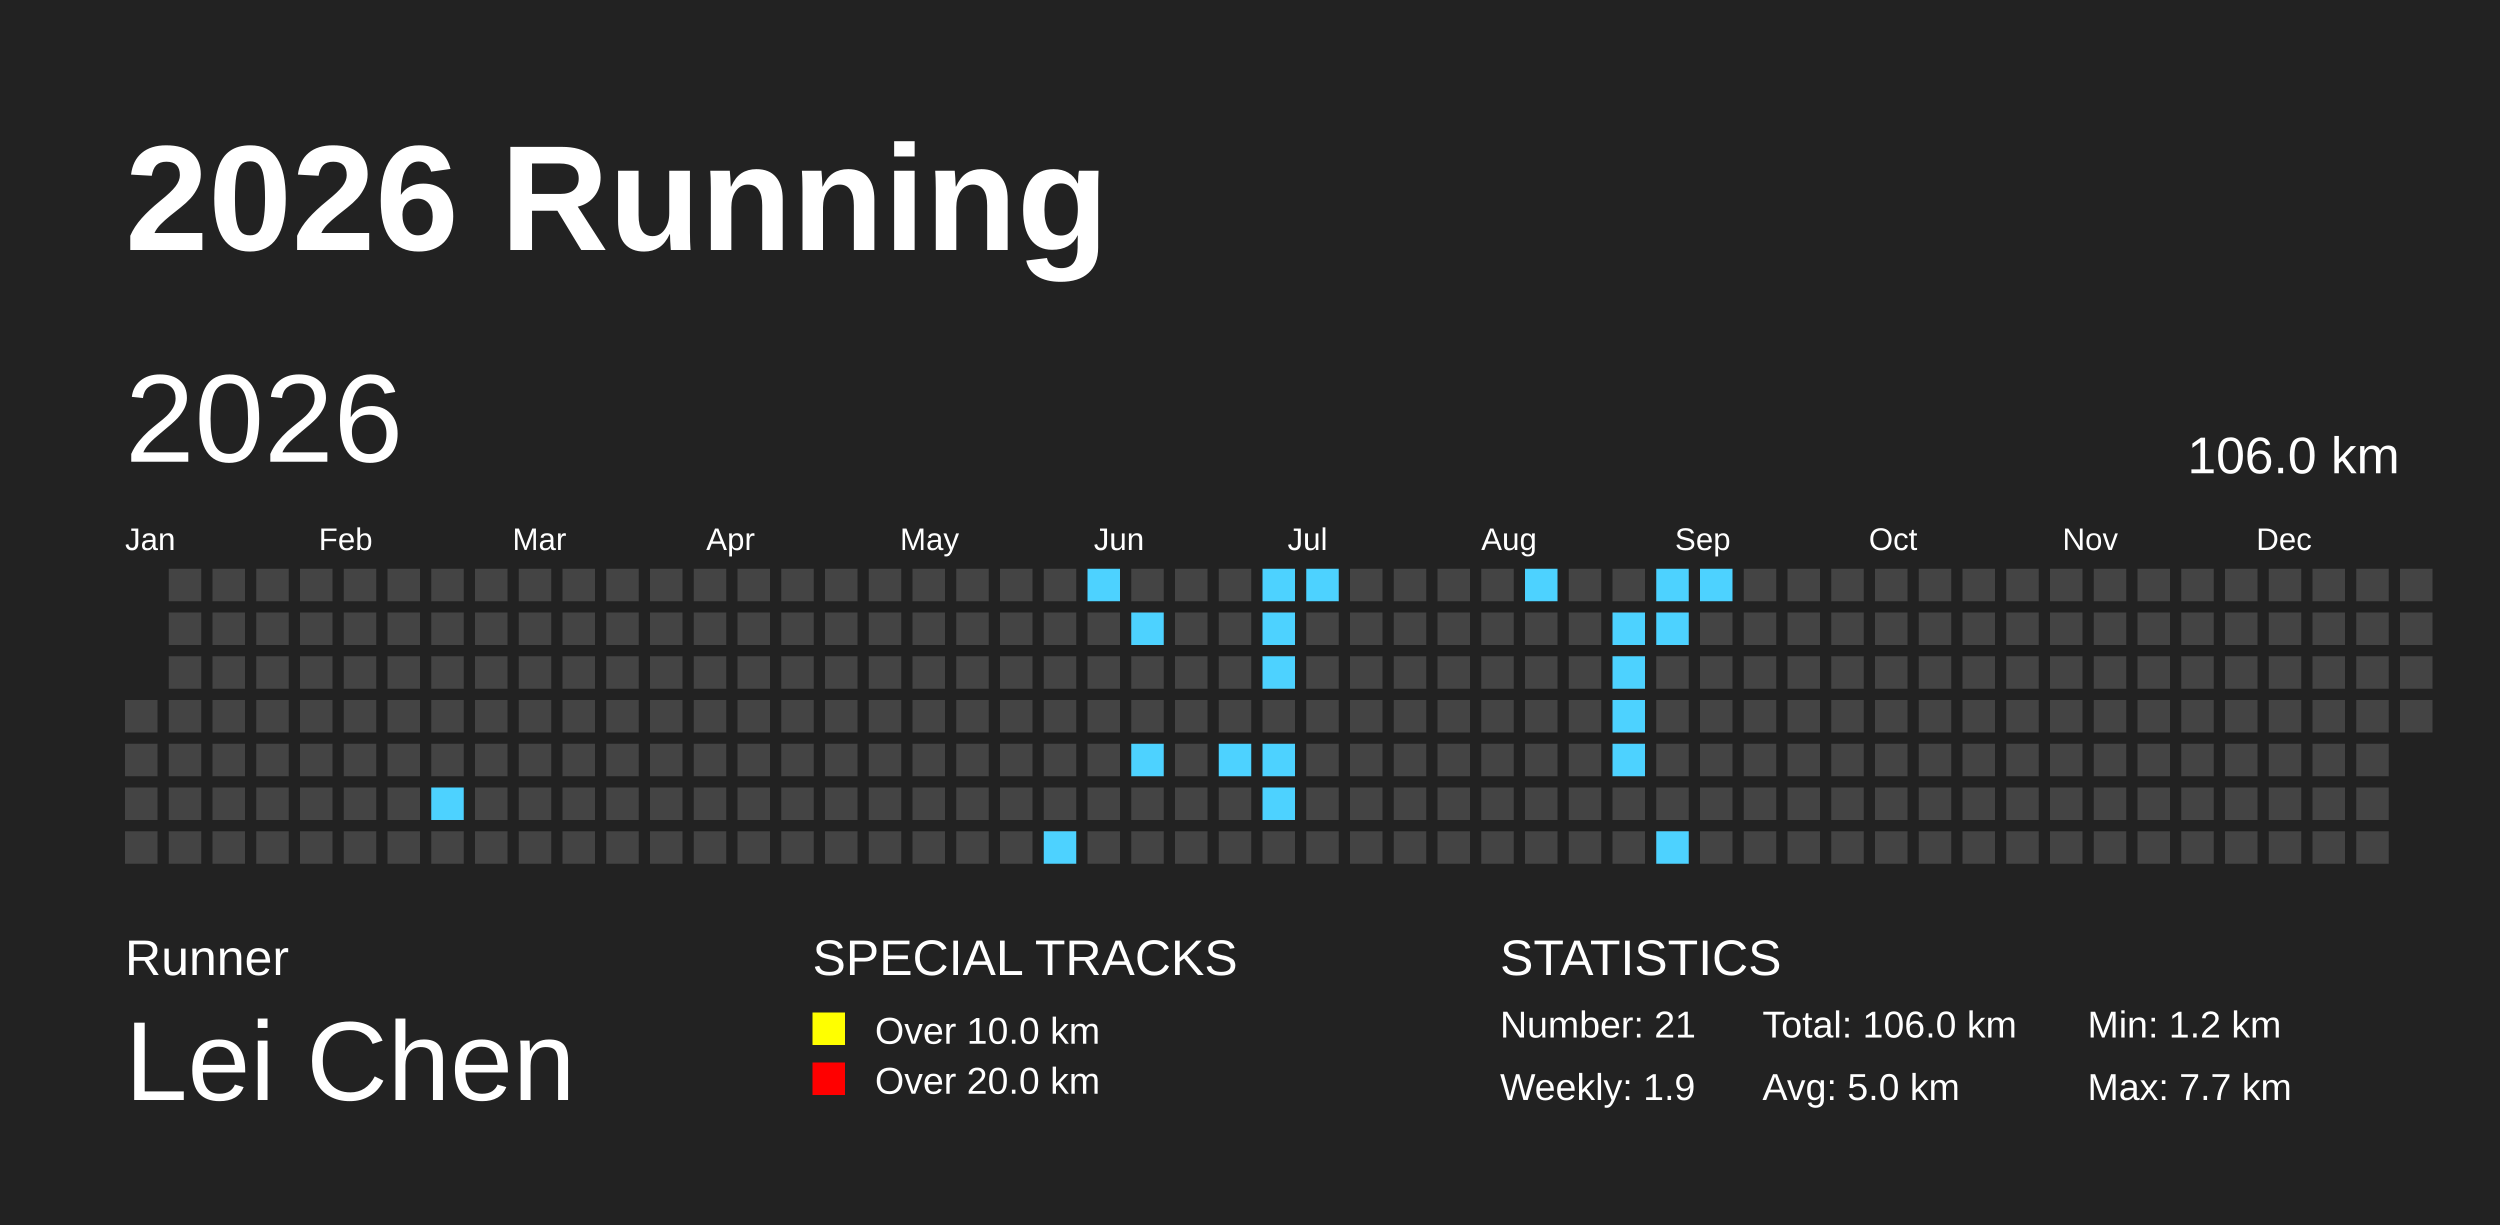
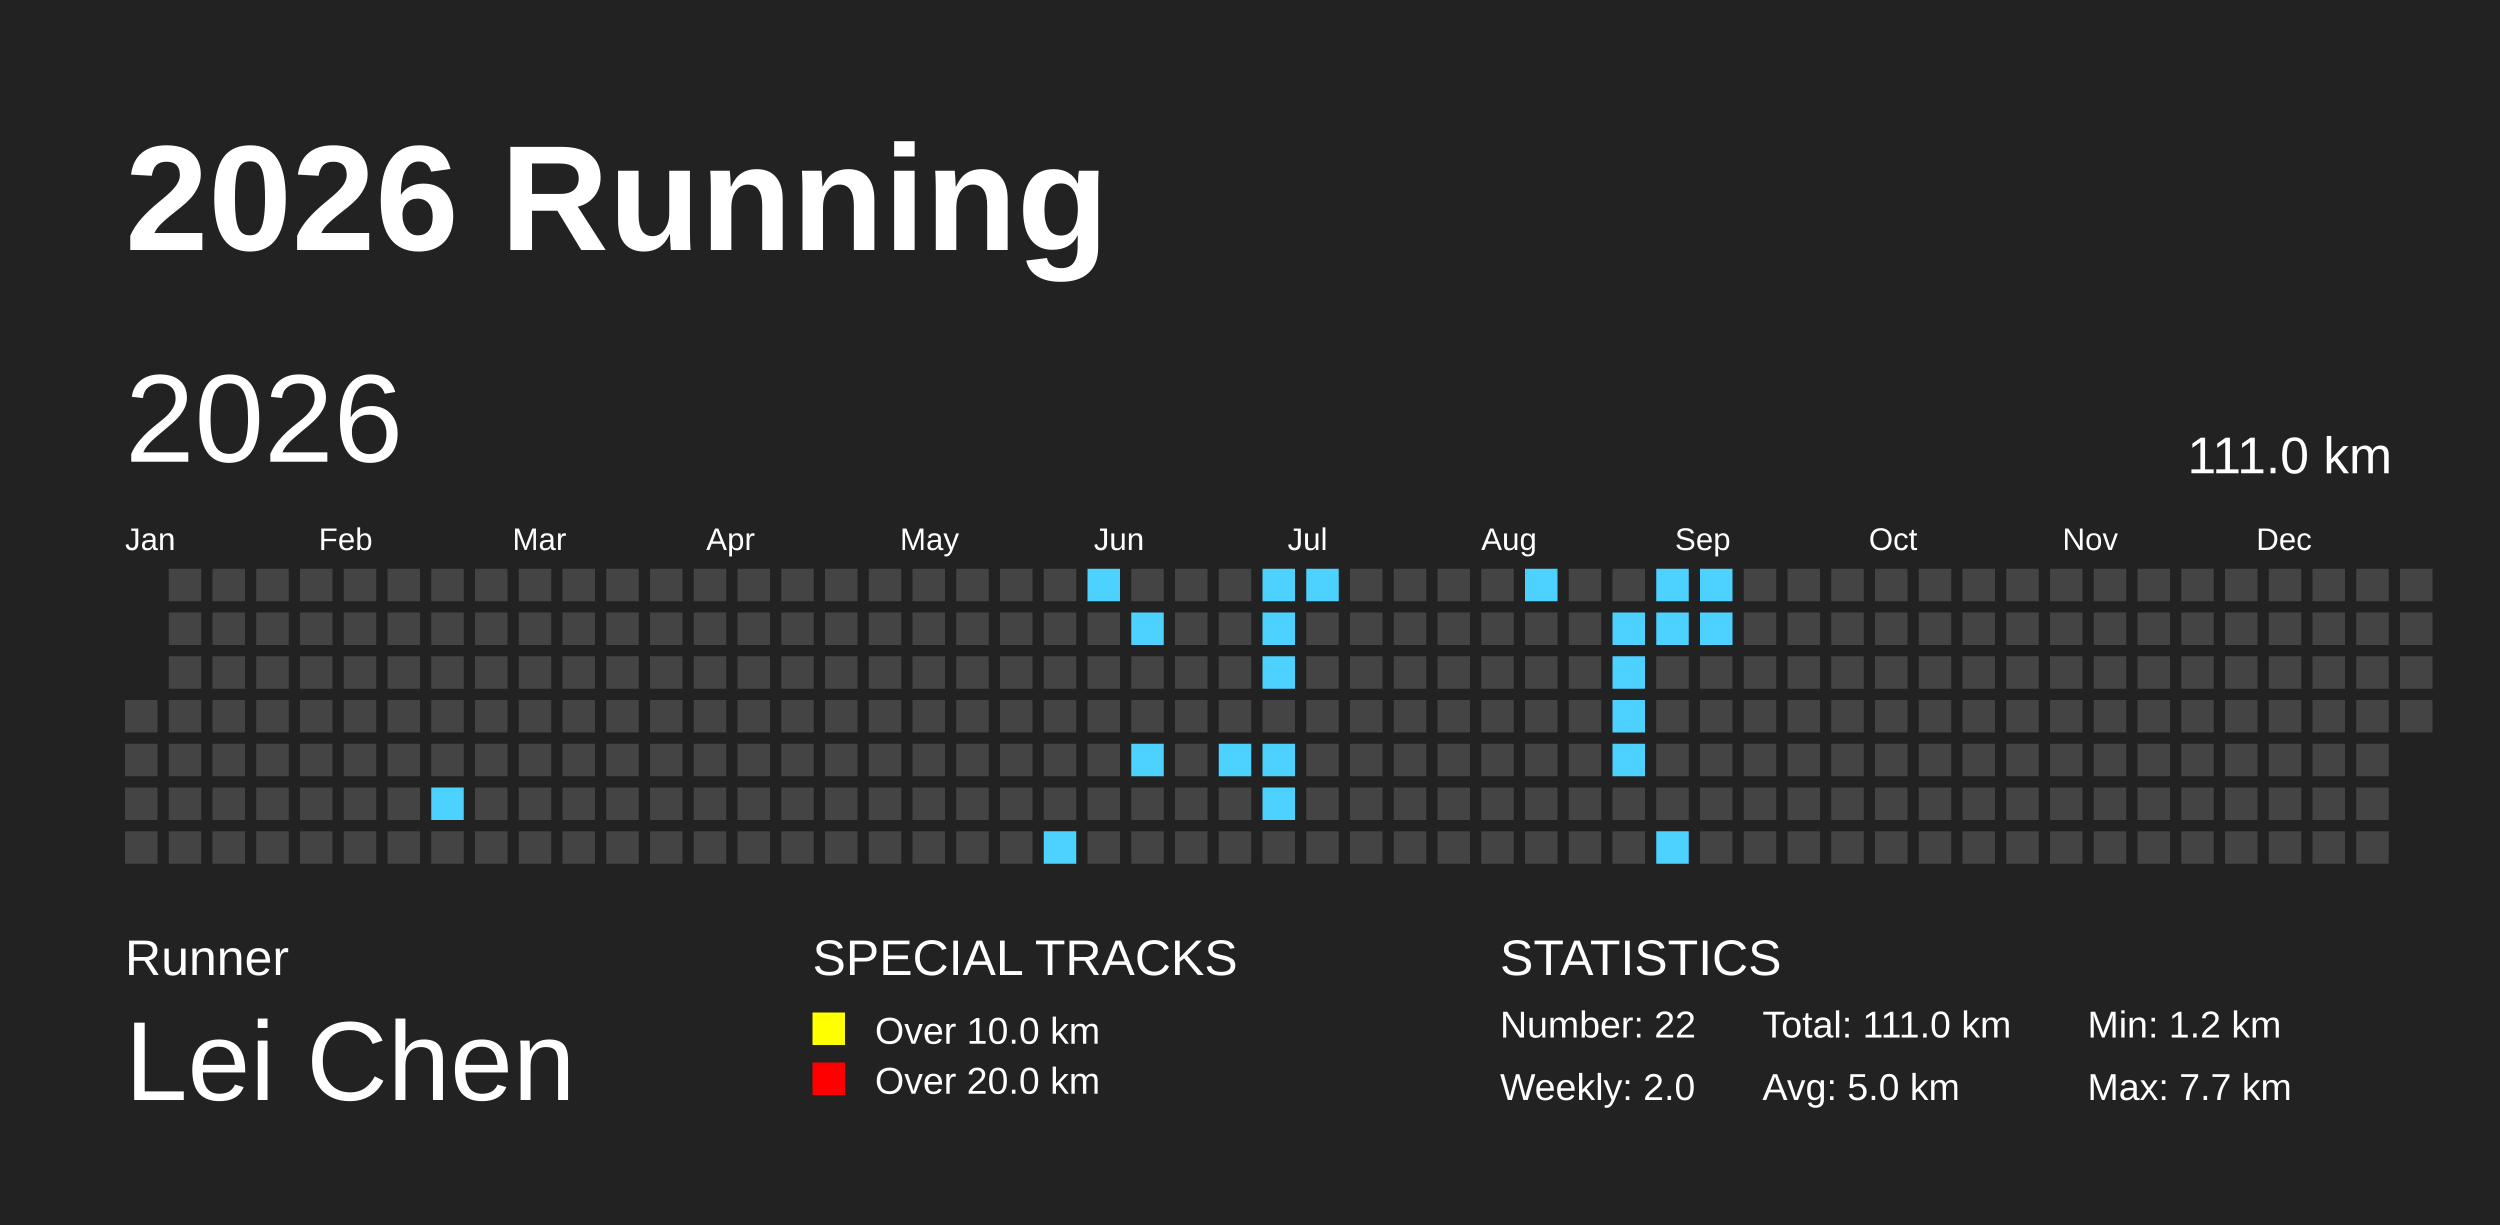
<svg xmlns="http://www.w3.org/2000/svg" baseProfile="full" height="98mm" version="1.1" viewBox="0,0,200,98" width="200mm">
  <defs />
  <rect fill="#222222" height="98" width="200" x="0" y="0" />
  <text fill="#FFFFFF" style="font-size:12px; font-family:Arial; font-weight:bold;" x="10" y="20">2026 Running</text>
  <text fill="#FFFFFF" style="font-size:4px; font-family:Arial" x="10" y="78">Runner</text>
  <text fill="#FFFFFF" style="font-size:9px; font-family:Arial" x="10" y="88">Lei Chen</text>
  <text fill="#FFFFFF" style="font-size:4px; font-family:Arial" x="65" y="78">SPECIAL TRACKS</text>
  <rect fill="yellow" height="2.6" width="2.6" x="65" y="81" />
  <text fill="#FFFFFF" style="font-size:3px; font-family:Arial" x="70" y="83.5">Over 10.0 km</text>
  <rect fill="red" height="2.6" width="2.6" x="65" y="85" />
  <text fill="#FFFFFF" style="font-size:3px; font-family:Arial" x="70" y="87.5">Over 20.0 km</text>
  <text fill="#FFFFFF" style="font-size:4px; font-family:Arial" x="120" y="78">STATISTICS</text>
-   <text fill="#FFFFFF" style="font-size:3px; font-family:Arial" x="120" y="83">Number: 21</text>
-   <text fill="#FFFFFF" style="font-size:3px; font-family:Arial" x="120" y="88">Weekly: 1.9</text>
-   <text fill="#FFFFFF" style="font-size:3px; font-family:Arial" x="141" y="83">Total: 106.0 km</text>
+   <text fill="#FFFFFF" style="font-size:3px; font-family:Arial" x="120" y="83">Number: 22</text>
+   <text fill="#FFFFFF" style="font-size:3px; font-family:Arial" x="120" y="88">Weekly: 2.0</text>
+   <text fill="#FFFFFF" style="font-size:3px; font-family:Arial" x="141" y="83">Total: 111.0 km</text>
  <text fill="#FFFFFF" style="font-size:3px; font-family:Arial" x="141" y="88">Avg: 5.0 km</text>
  <text fill="#FFFFFF" style="font-size:3px; font-family:Arial" x="167" y="83">Min: 1.2 km</text>
  <text fill="#FFFFFF" style="font-size:3px; font-family:Arial" x="167" y="88">Max: 7.7 km</text>
  <text dominant-baseline="hanging" fill="#FFFFFF" style="font-size:10.0px; font-family:Arial;" x="10" y="30">2026</text>
-   <text dominant-baseline="hanging" fill="#FFFFFF" style="font-size:4.125px; font-family:Arial;" x="175" y="35">106.0 km</text>
+   <text dominant-baseline="hanging" fill="#FFFFFF" style="font-size:4.125px; font-family:Arial;" x="175" y="35">111.0 km</text>
  <text fill="#FFFFFF" style="font-size:2.5px; font-family:Arial" x="10.0" y="44">Jan</text>
  <text fill="#FFFFFF" style="font-size:2.5px; font-family:Arial" x="25.5" y="44">Feb</text>
  <text fill="#FFFFFF" style="font-size:2.5px; font-family:Arial" x="41.0" y="44">Mar</text>
  <text fill="#FFFFFF" style="font-size:2.5px; font-family:Arial" x="56.5" y="44">Apr</text>
  <text fill="#FFFFFF" style="font-size:2.5px; font-family:Arial" x="72.0" y="44">May</text>
  <text fill="#FFFFFF" style="font-size:2.5px; font-family:Arial" x="87.5" y="44">Jun</text>
  <text fill="#FFFFFF" style="font-size:2.5px; font-family:Arial" x="103.0" y="44">Jul</text>
  <text fill="#FFFFFF" style="font-size:2.5px; font-family:Arial" x="118.5" y="44">Aug</text>
  <text fill="#FFFFFF" style="font-size:2.5px; font-family:Arial" x="134.0" y="44">Sep</text>
  <text fill="#FFFFFF" style="font-size:2.5px; font-family:Arial" x="149.5" y="44">Oct</text>
  <text fill="#FFFFFF" style="font-size:2.5px; font-family:Arial" x="165.0" y="44">Nov</text>
  <text fill="#FFFFFF" style="font-size:2.5px; font-family:Arial" x="180.5" y="44">Dec</text>
  <rect fill="#444444" height="2.6" width="2.6" x="10.0" y="56.0" />
  <rect fill="#444444" height="2.6" width="2.6" x="10.0" y="59.5" />
  <rect fill="#444444" height="2.6" width="2.6" x="10.0" y="63.0" />
  <rect fill="#444444" height="2.6" width="2.6" x="10.0" y="66.5" />
  <rect fill="#444444" height="2.6" width="2.6" x="13.5" y="45.5" />
  <rect fill="#444444" height="2.6" width="2.6" x="13.5" y="49.0" />
  <rect fill="#444444" height="2.6" width="2.6" x="13.5" y="52.5" />
  <rect fill="#444444" height="2.6" width="2.6" x="13.5" y="56.0" />
  <rect fill="#444444" height="2.6" width="2.6" x="13.5" y="59.5" />
  <rect fill="#444444" height="2.6" width="2.6" x="13.5" y="63.0" />
  <rect fill="#444444" height="2.6" width="2.6" x="13.5" y="66.5" />
  <rect fill="#444444" height="2.6" width="2.6" x="17.0" y="45.5" />
  <rect fill="#444444" height="2.6" width="2.6" x="17.0" y="49.0" />
  <rect fill="#444444" height="2.6" width="2.6" x="17.0" y="52.5" />
  <rect fill="#444444" height="2.6" width="2.6" x="17.0" y="56.0" />
  <rect fill="#444444" height="2.6" width="2.6" x="17.0" y="59.5" />
  <rect fill="#444444" height="2.6" width="2.6" x="17.0" y="63.0" />
  <rect fill="#444444" height="2.6" width="2.6" x="17.0" y="66.5" />
  <rect fill="#444444" height="2.6" width="2.6" x="20.5" y="45.5" />
  <rect fill="#444444" height="2.6" width="2.6" x="20.5" y="49.0" />
  <rect fill="#444444" height="2.6" width="2.6" x="20.5" y="52.5" />
  <rect fill="#444444" height="2.6" width="2.6" x="20.5" y="56.0" />
  <rect fill="#444444" height="2.6" width="2.6" x="20.5" y="59.5" />
  <rect fill="#444444" height="2.6" width="2.6" x="20.5" y="63.0" />
  <rect fill="#444444" height="2.6" width="2.6" x="20.5" y="66.5" />
  <rect fill="#444444" height="2.6" width="2.6" x="24.0" y="45.5" />
  <rect fill="#444444" height="2.6" width="2.6" x="24.0" y="49.0" />
  <rect fill="#444444" height="2.6" width="2.6" x="24.0" y="52.5" />
  <rect fill="#444444" height="2.6" width="2.6" x="24.0" y="56.0" />
  <rect fill="#444444" height="2.6" width="2.6" x="24.0" y="59.5" />
  <rect fill="#444444" height="2.6" width="2.6" x="24.0" y="63.0" />
  <rect fill="#444444" height="2.6" width="2.6" x="24.0" y="66.5" />
  <rect fill="#444444" height="2.6" width="2.6" x="27.5" y="45.5" />
  <rect fill="#444444" height="2.6" width="2.6" x="27.5" y="49.0" />
  <rect fill="#444444" height="2.6" width="2.6" x="27.5" y="52.5" />
  <rect fill="#444444" height="2.6" width="2.6" x="27.5" y="56.0" />
  <rect fill="#444444" height="2.6" width="2.6" x="27.5" y="59.5" />
  <rect fill="#444444" height="2.6" width="2.6" x="27.5" y="63.0" />
  <rect fill="#444444" height="2.6" width="2.6" x="27.5" y="66.5" />
  <rect fill="#444444" height="2.6" width="2.6" x="31.0" y="45.5" />
  <rect fill="#444444" height="2.6" width="2.6" x="31.0" y="49.0" />
  <rect fill="#444444" height="2.6" width="2.6" x="31.0" y="52.5" />
  <rect fill="#444444" height="2.6" width="2.6" x="31.0" y="56.0" />
  <rect fill="#444444" height="2.6" width="2.6" x="31.0" y="59.5" />
  <rect fill="#444444" height="2.6" width="2.6" x="31.0" y="63.0" />
  <rect fill="#444444" height="2.6" width="2.6" x="31.0" y="66.5" />
  <rect fill="#444444" height="2.6" width="2.6" x="34.5" y="45.5" />
  <rect fill="#444444" height="2.6" width="2.6" x="34.5" y="49.0" />
  <rect fill="#444444" height="2.6" width="2.6" x="34.5" y="52.5" />
  <rect fill="#444444" height="2.6" width="2.6" x="34.5" y="56.0" />
  <rect fill="#444444" height="2.6" width="2.6" x="34.5" y="59.5" />
  <rect fill="#4DD2FF" height="2.6" width="2.6" x="34.5" y="63.0" />
  <rect fill="#444444" height="2.6" width="2.6" x="34.5" y="66.5" />
  <rect fill="#444444" height="2.6" width="2.6" x="38.0" y="45.5" />
  <rect fill="#444444" height="2.6" width="2.6" x="38.0" y="49.0" />
  <rect fill="#444444" height="2.6" width="2.6" x="38.0" y="52.5" />
  <rect fill="#444444" height="2.6" width="2.6" x="38.0" y="56.0" />
  <rect fill="#444444" height="2.6" width="2.6" x="38.0" y="59.5" />
  <rect fill="#444444" height="2.6" width="2.6" x="38.0" y="63.0" />
  <rect fill="#444444" height="2.6" width="2.6" x="38.0" y="66.5" />
  <rect fill="#444444" height="2.6" width="2.6" x="41.5" y="45.5" />
  <rect fill="#444444" height="2.6" width="2.6" x="41.5" y="49.0" />
  <rect fill="#444444" height="2.6" width="2.6" x="41.5" y="52.5" />
  <rect fill="#444444" height="2.6" width="2.6" x="41.5" y="56.0" />
  <rect fill="#444444" height="2.6" width="2.6" x="41.5" y="59.5" />
  <rect fill="#444444" height="2.6" width="2.6" x="41.5" y="63.0" />
  <rect fill="#444444" height="2.6" width="2.6" x="41.5" y="66.5" />
  <rect fill="#444444" height="2.6" width="2.6" x="45.0" y="45.5" />
  <rect fill="#444444" height="2.6" width="2.6" x="45.0" y="49.0" />
  <rect fill="#444444" height="2.6" width="2.6" x="45.0" y="52.5" />
  <rect fill="#444444" height="2.6" width="2.6" x="45.0" y="56.0" />
  <rect fill="#444444" height="2.6" width="2.6" x="45.0" y="59.5" />
  <rect fill="#444444" height="2.6" width="2.6" x="45.0" y="63.0" />
  <rect fill="#444444" height="2.6" width="2.6" x="45.0" y="66.5" />
  <rect fill="#444444" height="2.6" width="2.6" x="48.5" y="45.5" />
  <rect fill="#444444" height="2.6" width="2.6" x="48.5" y="49.0" />
  <rect fill="#444444" height="2.6" width="2.6" x="48.5" y="52.5" />
  <rect fill="#444444" height="2.6" width="2.6" x="48.5" y="56.0" />
  <rect fill="#444444" height="2.6" width="2.6" x="48.5" y="59.5" />
  <rect fill="#444444" height="2.6" width="2.6" x="48.5" y="63.0" />
  <rect fill="#444444" height="2.6" width="2.6" x="48.5" y="66.5" />
  <rect fill="#444444" height="2.6" width="2.6" x="52.0" y="45.5" />
  <rect fill="#444444" height="2.6" width="2.6" x="52.0" y="49.0" />
  <rect fill="#444444" height="2.6" width="2.6" x="52.0" y="52.5" />
  <rect fill="#444444" height="2.6" width="2.6" x="52.0" y="56.0" />
  <rect fill="#444444" height="2.6" width="2.6" x="52.0" y="59.5" />
  <rect fill="#444444" height="2.6" width="2.6" x="52.0" y="63.0" />
  <rect fill="#444444" height="2.6" width="2.6" x="52.0" y="66.5" />
  <rect fill="#444444" height="2.6" width="2.6" x="55.5" y="45.5" />
  <rect fill="#444444" height="2.6" width="2.6" x="55.5" y="49.0" />
  <rect fill="#444444" height="2.6" width="2.6" x="55.5" y="52.5" />
  <rect fill="#444444" height="2.6" width="2.6" x="55.5" y="56.0" />
  <rect fill="#444444" height="2.6" width="2.6" x="55.5" y="59.5" />
  <rect fill="#444444" height="2.6" width="2.6" x="55.5" y="63.0" />
  <rect fill="#444444" height="2.6" width="2.6" x="55.5" y="66.5" />
  <rect fill="#444444" height="2.6" width="2.6" x="59.0" y="45.5" />
  <rect fill="#444444" height="2.6" width="2.6" x="59.0" y="49.0" />
  <rect fill="#444444" height="2.6" width="2.6" x="59.0" y="52.5" />
  <rect fill="#444444" height="2.6" width="2.6" x="59.0" y="56.0" />
  <rect fill="#444444" height="2.6" width="2.6" x="59.0" y="59.5" />
  <rect fill="#444444" height="2.6" width="2.6" x="59.0" y="63.0" />
  <rect fill="#444444" height="2.6" width="2.6" x="59.0" y="66.5" />
  <rect fill="#444444" height="2.6" width="2.6" x="62.5" y="45.5" />
  <rect fill="#444444" height="2.6" width="2.6" x="62.5" y="49.0" />
  <rect fill="#444444" height="2.6" width="2.6" x="62.5" y="52.5" />
  <rect fill="#444444" height="2.6" width="2.6" x="62.5" y="56.0" />
  <rect fill="#444444" height="2.6" width="2.6" x="62.5" y="59.5" />
  <rect fill="#444444" height="2.6" width="2.6" x="62.5" y="63.0" />
  <rect fill="#444444" height="2.6" width="2.6" x="62.5" y="66.5" />
  <rect fill="#444444" height="2.6" width="2.6" x="66.0" y="45.5" />
  <rect fill="#444444" height="2.6" width="2.6" x="66.0" y="49.0" />
  <rect fill="#444444" height="2.6" width="2.6" x="66.0" y="52.5" />
  <rect fill="#444444" height="2.6" width="2.6" x="66.0" y="56.0" />
  <rect fill="#444444" height="2.6" width="2.6" x="66.0" y="59.5" />
  <rect fill="#444444" height="2.6" width="2.6" x="66.0" y="63.0" />
  <rect fill="#444444" height="2.6" width="2.6" x="66.0" y="66.5" />
  <rect fill="#444444" height="2.6" width="2.6" x="69.5" y="45.5" />
  <rect fill="#444444" height="2.6" width="2.6" x="69.5" y="49.0" />
  <rect fill="#444444" height="2.6" width="2.6" x="69.5" y="52.5" />
  <rect fill="#444444" height="2.6" width="2.6" x="69.5" y="56.0" />
  <rect fill="#444444" height="2.6" width="2.6" x="69.5" y="59.5" />
  <rect fill="#444444" height="2.6" width="2.6" x="69.5" y="63.0" />
  <rect fill="#444444" height="2.6" width="2.6" x="69.5" y="66.5" />
  <rect fill="#444444" height="2.6" width="2.6" x="73.0" y="45.5" />
  <rect fill="#444444" height="2.6" width="2.6" x="73.0" y="49.0" />
  <rect fill="#444444" height="2.6" width="2.6" x="73.0" y="52.5" />
  <rect fill="#444444" height="2.6" width="2.6" x="73.0" y="56.0" />
  <rect fill="#444444" height="2.6" width="2.6" x="73.0" y="59.5" />
  <rect fill="#444444" height="2.6" width="2.6" x="73.0" y="63.0" />
  <rect fill="#444444" height="2.6" width="2.6" x="73.0" y="66.5" />
  <rect fill="#444444" height="2.6" width="2.6" x="76.5" y="45.5" />
  <rect fill="#444444" height="2.6" width="2.6" x="76.5" y="49.0" />
  <rect fill="#444444" height="2.6" width="2.6" x="76.5" y="52.5" />
  <rect fill="#444444" height="2.6" width="2.6" x="76.5" y="56.0" />
  <rect fill="#444444" height="2.6" width="2.6" x="76.5" y="59.5" />
  <rect fill="#444444" height="2.6" width="2.6" x="76.5" y="63.0" />
  <rect fill="#444444" height="2.6" width="2.6" x="76.5" y="66.5" />
  <rect fill="#444444" height="2.6" width="2.6" x="80.0" y="45.5" />
  <rect fill="#444444" height="2.6" width="2.6" x="80.0" y="49.0" />
  <rect fill="#444444" height="2.6" width="2.6" x="80.0" y="52.5" />
  <rect fill="#444444" height="2.6" width="2.6" x="80.0" y="56.0" />
  <rect fill="#444444" height="2.6" width="2.6" x="80.0" y="59.5" />
  <rect fill="#444444" height="2.6" width="2.6" x="80.0" y="63.0" />
  <rect fill="#444444" height="2.6" width="2.6" x="80.0" y="66.5" />
  <rect fill="#444444" height="2.6" width="2.6" x="83.5" y="45.5" />
  <rect fill="#444444" height="2.6" width="2.6" x="83.5" y="49.0" />
  <rect fill="#444444" height="2.6" width="2.6" x="83.5" y="52.5" />
  <rect fill="#444444" height="2.6" width="2.6" x="83.5" y="56.0" />
  <rect fill="#444444" height="2.6" width="2.6" x="83.5" y="59.5" />
  <rect fill="#444444" height="2.6" width="2.6" x="83.5" y="63.0" />
  <rect fill="#4DD2FF" height="2.6" width="2.6" x="83.5" y="66.5" />
  <rect fill="#4DD2FF" height="2.6" width="2.6" x="87.0" y="45.5" />
  <rect fill="#444444" height="2.6" width="2.6" x="87.0" y="49.0" />
  <rect fill="#444444" height="2.6" width="2.6" x="87.0" y="52.5" />
  <rect fill="#444444" height="2.6" width="2.6" x="87.0" y="56.0" />
  <rect fill="#444444" height="2.6" width="2.6" x="87.0" y="59.5" />
  <rect fill="#444444" height="2.6" width="2.6" x="87.0" y="63.0" />
  <rect fill="#444444" height="2.6" width="2.6" x="87.0" y="66.5" />
  <rect fill="#444444" height="2.6" width="2.6" x="90.5" y="45.5" />
  <rect fill="#4DD2FF" height="2.6" width="2.6" x="90.5" y="49.0" />
  <rect fill="#444444" height="2.6" width="2.6" x="90.5" y="52.5" />
  <rect fill="#444444" height="2.6" width="2.6" x="90.5" y="56.0" />
  <rect fill="#4DD2FF" height="2.6" width="2.6" x="90.5" y="59.5" />
  <rect fill="#444444" height="2.6" width="2.6" x="90.5" y="63.0" />
  <rect fill="#444444" height="2.6" width="2.6" x="90.5" y="66.5" />
  <rect fill="#444444" height="2.6" width="2.6" x="94.0" y="45.5" />
  <rect fill="#444444" height="2.6" width="2.6" x="94.0" y="49.0" />
  <rect fill="#444444" height="2.6" width="2.6" x="94.0" y="52.5" />
  <rect fill="#444444" height="2.6" width="2.6" x="94.0" y="56.0" />
  <rect fill="#444444" height="2.6" width="2.6" x="94.0" y="59.5" />
  <rect fill="#444444" height="2.6" width="2.6" x="94.0" y="63.0" />
  <rect fill="#444444" height="2.6" width="2.6" x="94.0" y="66.5" />
  <rect fill="#444444" height="2.6" width="2.6" x="97.5" y="45.5" />
  <rect fill="#444444" height="2.6" width="2.6" x="97.5" y="49.0" />
  <rect fill="#444444" height="2.6" width="2.6" x="97.5" y="52.5" />
  <rect fill="#444444" height="2.6" width="2.6" x="97.5" y="56.0" />
  <rect fill="#4DD2FF" height="2.6" width="2.6" x="97.5" y="59.5" />
  <rect fill="#444444" height="2.6" width="2.6" x="97.5" y="63.0" />
  <rect fill="#444444" height="2.6" width="2.6" x="97.5" y="66.5" />
  <rect fill="#4DD2FF" height="2.6" width="2.6" x="101.0" y="45.5" />
  <rect fill="#4DD2FF" height="2.6" width="2.6" x="101.0" y="49.0" />
  <rect fill="#4DD2FF" height="2.6" width="2.6" x="101.0" y="52.5" />
  <rect fill="#444444" height="2.6" width="2.6" x="101.0" y="56.0" />
  <rect fill="#4DD2FF" height="2.6" width="2.6" x="101.0" y="59.5" />
  <rect fill="#4DD2FF" height="2.6" width="2.6" x="101.0" y="63.0" />
  <rect fill="#444444" height="2.6" width="2.6" x="101.0" y="66.5" />
  <rect fill="#4DD2FF" height="2.6" width="2.6" x="104.5" y="45.5" />
  <rect fill="#444444" height="2.6" width="2.6" x="104.5" y="49.0" />
  <rect fill="#444444" height="2.6" width="2.6" x="104.5" y="52.5" />
  <rect fill="#444444" height="2.6" width="2.6" x="104.5" y="56.0" />
  <rect fill="#444444" height="2.6" width="2.6" x="104.5" y="59.5" />
  <rect fill="#444444" height="2.6" width="2.6" x="104.5" y="63.0" />
  <rect fill="#444444" height="2.6" width="2.6" x="104.5" y="66.5" />
  <rect fill="#444444" height="2.6" width="2.6" x="108.0" y="45.5" />
  <rect fill="#444444" height="2.6" width="2.6" x="108.0" y="49.0" />
  <rect fill="#444444" height="2.6" width="2.6" x="108.0" y="52.5" />
  <rect fill="#444444" height="2.6" width="2.6" x="108.0" y="56.0" />
  <rect fill="#444444" height="2.6" width="2.6" x="108.0" y="59.5" />
  <rect fill="#444444" height="2.6" width="2.6" x="108.0" y="63.0" />
  <rect fill="#444444" height="2.6" width="2.6" x="108.0" y="66.5" />
  <rect fill="#444444" height="2.6" width="2.6" x="111.5" y="45.5" />
  <rect fill="#444444" height="2.6" width="2.6" x="111.5" y="49.0" />
  <rect fill="#444444" height="2.6" width="2.6" x="111.5" y="52.5" />
  <rect fill="#444444" height="2.6" width="2.6" x="111.5" y="56.0" />
  <rect fill="#444444" height="2.6" width="2.6" x="111.5" y="59.5" />
  <rect fill="#444444" height="2.6" width="2.6" x="111.5" y="63.0" />
  <rect fill="#444444" height="2.6" width="2.6" x="111.5" y="66.5" />
  <rect fill="#444444" height="2.6" width="2.6" x="115.0" y="45.5" />
  <rect fill="#444444" height="2.6" width="2.6" x="115.0" y="49.0" />
  <rect fill="#444444" height="2.6" width="2.6" x="115.0" y="52.5" />
  <rect fill="#444444" height="2.6" width="2.6" x="115.0" y="56.0" />
  <rect fill="#444444" height="2.6" width="2.6" x="115.0" y="59.5" />
  <rect fill="#444444" height="2.6" width="2.6" x="115.0" y="63.0" />
  <rect fill="#444444" height="2.6" width="2.6" x="115.0" y="66.5" />
  <rect fill="#444444" height="2.6" width="2.6" x="118.5" y="45.5" />
  <rect fill="#444444" height="2.6" width="2.6" x="118.5" y="49.0" />
  <rect fill="#444444" height="2.6" width="2.6" x="118.5" y="52.5" />
  <rect fill="#444444" height="2.6" width="2.6" x="118.5" y="56.0" />
  <rect fill="#444444" height="2.6" width="2.6" x="118.5" y="59.5" />
  <rect fill="#444444" height="2.6" width="2.6" x="118.5" y="63.0" />
  <rect fill="#444444" height="2.6" width="2.6" x="118.5" y="66.5" />
  <rect fill="#4DD2FF" height="2.6" width="2.6" x="122.0" y="45.5" />
  <rect fill="#444444" height="2.6" width="2.6" x="122.0" y="49.0" />
  <rect fill="#444444" height="2.6" width="2.6" x="122.0" y="52.5" />
  <rect fill="#444444" height="2.6" width="2.6" x="122.0" y="56.0" />
  <rect fill="#444444" height="2.6" width="2.6" x="122.0" y="59.5" />
  <rect fill="#444444" height="2.6" width="2.6" x="122.0" y="63.0" />
  <rect fill="#444444" height="2.6" width="2.6" x="122.0" y="66.5" />
  <rect fill="#444444" height="2.6" width="2.6" x="125.5" y="45.5" />
  <rect fill="#444444" height="2.6" width="2.6" x="125.5" y="49.0" />
  <rect fill="#444444" height="2.6" width="2.6" x="125.5" y="52.5" />
  <rect fill="#444444" height="2.6" width="2.6" x="125.5" y="56.0" />
  <rect fill="#444444" height="2.6" width="2.6" x="125.5" y="59.5" />
  <rect fill="#444444" height="2.6" width="2.6" x="125.5" y="63.0" />
  <rect fill="#444444" height="2.6" width="2.6" x="125.5" y="66.5" />
  <rect fill="#444444" height="2.6" width="2.6" x="129.0" y="45.5" />
  <rect fill="#4DD2FF" height="2.6" width="2.6" x="129.0" y="49.0" />
  <rect fill="#4DD2FF" height="2.6" width="2.6" x="129.0" y="52.5" />
  <rect fill="#4DD2FF" height="2.6" width="2.6" x="129.0" y="56.0" />
  <rect fill="#4DD2FF" height="2.6" width="2.6" x="129.0" y="59.5" />
  <rect fill="#444444" height="2.6" width="2.6" x="129.0" y="63.0" />
  <rect fill="#444444" height="2.6" width="2.6" x="129.0" y="66.5" />
  <rect fill="#4DD2FF" height="2.6" width="2.6" x="132.5" y="45.5" />
  <rect fill="#4DD2FF" height="2.6" width="2.6" x="132.5" y="49.0" />
  <rect fill="#444444" height="2.6" width="2.6" x="132.5" y="52.5" />
  <rect fill="#444444" height="2.6" width="2.6" x="132.5" y="56.0" />
  <rect fill="#444444" height="2.6" width="2.6" x="132.5" y="59.5" />
  <rect fill="#444444" height="2.6" width="2.6" x="132.5" y="63.0" />
  <rect fill="#4DD2FF" height="2.6" width="2.6" x="132.5" y="66.5" />
  <rect fill="#4DD2FF" height="2.6" width="2.6" x="136.0" y="45.5" />
-   <rect fill="#444444" height="2.6" width="2.6" x="136.0" y="49.0" />
+   <rect fill="#4DD2FF" height="2.6" width="2.6" x="136.0" y="49.0" />
  <rect fill="#444444" height="2.6" width="2.6" x="136.0" y="52.5" />
  <rect fill="#444444" height="2.6" width="2.6" x="136.0" y="56.0" />
  <rect fill="#444444" height="2.6" width="2.6" x="136.0" y="59.5" />
  <rect fill="#444444" height="2.6" width="2.6" x="136.0" y="63.0" />
  <rect fill="#444444" height="2.6" width="2.6" x="136.0" y="66.5" />
  <rect fill="#444444" height="2.6" width="2.6" x="139.5" y="45.5" />
  <rect fill="#444444" height="2.6" width="2.6" x="139.5" y="49.0" />
  <rect fill="#444444" height="2.6" width="2.6" x="139.5" y="52.5" />
  <rect fill="#444444" height="2.6" width="2.6" x="139.5" y="56.0" />
  <rect fill="#444444" height="2.6" width="2.6" x="139.5" y="59.5" />
  <rect fill="#444444" height="2.6" width="2.6" x="139.5" y="63.0" />
  <rect fill="#444444" height="2.6" width="2.6" x="139.5" y="66.5" />
  <rect fill="#444444" height="2.6" width="2.6" x="143.0" y="45.5" />
  <rect fill="#444444" height="2.6" width="2.6" x="143.0" y="49.0" />
  <rect fill="#444444" height="2.6" width="2.6" x="143.0" y="52.5" />
  <rect fill="#444444" height="2.6" width="2.6" x="143.0" y="56.0" />
  <rect fill="#444444" height="2.6" width="2.6" x="143.0" y="59.5" />
  <rect fill="#444444" height="2.6" width="2.6" x="143.0" y="63.0" />
  <rect fill="#444444" height="2.6" width="2.6" x="143.0" y="66.5" />
  <rect fill="#444444" height="2.6" width="2.6" x="146.5" y="45.5" />
  <rect fill="#444444" height="2.6" width="2.6" x="146.5" y="49.0" />
  <rect fill="#444444" height="2.6" width="2.6" x="146.5" y="52.5" />
  <rect fill="#444444" height="2.6" width="2.6" x="146.5" y="56.0" />
  <rect fill="#444444" height="2.6" width="2.6" x="146.5" y="59.5" />
  <rect fill="#444444" height="2.6" width="2.6" x="146.5" y="63.0" />
  <rect fill="#444444" height="2.6" width="2.6" x="146.5" y="66.5" />
  <rect fill="#444444" height="2.6" width="2.6" x="150.0" y="45.5" />
  <rect fill="#444444" height="2.6" width="2.6" x="150.0" y="49.0" />
  <rect fill="#444444" height="2.6" width="2.6" x="150.0" y="52.5" />
  <rect fill="#444444" height="2.6" width="2.6" x="150.0" y="56.0" />
  <rect fill="#444444" height="2.6" width="2.6" x="150.0" y="59.5" />
  <rect fill="#444444" height="2.6" width="2.6" x="150.0" y="63.0" />
  <rect fill="#444444" height="2.6" width="2.6" x="150.0" y="66.5" />
  <rect fill="#444444" height="2.6" width="2.6" x="153.5" y="45.5" />
  <rect fill="#444444" height="2.6" width="2.6" x="153.5" y="49.0" />
  <rect fill="#444444" height="2.6" width="2.6" x="153.5" y="52.5" />
  <rect fill="#444444" height="2.6" width="2.6" x="153.5" y="56.0" />
  <rect fill="#444444" height="2.6" width="2.6" x="153.5" y="59.5" />
  <rect fill="#444444" height="2.6" width="2.6" x="153.5" y="63.0" />
  <rect fill="#444444" height="2.6" width="2.6" x="153.5" y="66.5" />
  <rect fill="#444444" height="2.6" width="2.6" x="157.0" y="45.5" />
  <rect fill="#444444" height="2.6" width="2.6" x="157.0" y="49.0" />
  <rect fill="#444444" height="2.6" width="2.6" x="157.0" y="52.5" />
  <rect fill="#444444" height="2.6" width="2.6" x="157.0" y="56.0" />
  <rect fill="#444444" height="2.6" width="2.6" x="157.0" y="59.5" />
  <rect fill="#444444" height="2.6" width="2.6" x="157.0" y="63.0" />
  <rect fill="#444444" height="2.6" width="2.6" x="157.0" y="66.5" />
  <rect fill="#444444" height="2.6" width="2.6" x="160.5" y="45.5" />
  <rect fill="#444444" height="2.6" width="2.6" x="160.5" y="49.0" />
  <rect fill="#444444" height="2.6" width="2.6" x="160.5" y="52.5" />
  <rect fill="#444444" height="2.6" width="2.6" x="160.5" y="56.0" />
  <rect fill="#444444" height="2.6" width="2.6" x="160.5" y="59.5" />
  <rect fill="#444444" height="2.6" width="2.6" x="160.5" y="63.0" />
  <rect fill="#444444" height="2.6" width="2.6" x="160.5" y="66.5" />
  <rect fill="#444444" height="2.6" width="2.6" x="164.0" y="45.5" />
  <rect fill="#444444" height="2.6" width="2.6" x="164.0" y="49.0" />
  <rect fill="#444444" height="2.6" width="2.6" x="164.0" y="52.5" />
  <rect fill="#444444" height="2.6" width="2.6" x="164.0" y="56.0" />
  <rect fill="#444444" height="2.6" width="2.6" x="164.0" y="59.5" />
  <rect fill="#444444" height="2.6" width="2.6" x="164.0" y="63.0" />
  <rect fill="#444444" height="2.6" width="2.6" x="164.0" y="66.5" />
  <rect fill="#444444" height="2.6" width="2.6" x="167.5" y="45.5" />
  <rect fill="#444444" height="2.6" width="2.6" x="167.5" y="49.0" />
  <rect fill="#444444" height="2.6" width="2.6" x="167.5" y="52.5" />
  <rect fill="#444444" height="2.6" width="2.6" x="167.5" y="56.0" />
  <rect fill="#444444" height="2.6" width="2.6" x="167.5" y="59.5" />
  <rect fill="#444444" height="2.6" width="2.6" x="167.5" y="63.0" />
  <rect fill="#444444" height="2.6" width="2.6" x="167.5" y="66.5" />
  <rect fill="#444444" height="2.6" width="2.6" x="171.0" y="45.5" />
  <rect fill="#444444" height="2.6" width="2.6" x="171.0" y="49.0" />
  <rect fill="#444444" height="2.6" width="2.6" x="171.0" y="52.5" />
  <rect fill="#444444" height="2.6" width="2.6" x="171.0" y="56.0" />
  <rect fill="#444444" height="2.6" width="2.6" x="171.0" y="59.5" />
  <rect fill="#444444" height="2.6" width="2.6" x="171.0" y="63.0" />
  <rect fill="#444444" height="2.6" width="2.6" x="171.0" y="66.5" />
  <rect fill="#444444" height="2.6" width="2.6" x="174.5" y="45.5" />
  <rect fill="#444444" height="2.6" width="2.6" x="174.5" y="49.0" />
  <rect fill="#444444" height="2.6" width="2.6" x="174.5" y="52.5" />
  <rect fill="#444444" height="2.6" width="2.6" x="174.5" y="56.0" />
  <rect fill="#444444" height="2.6" width="2.6" x="174.5" y="59.5" />
  <rect fill="#444444" height="2.6" width="2.6" x="174.5" y="63.0" />
  <rect fill="#444444" height="2.6" width="2.6" x="174.5" y="66.5" />
  <rect fill="#444444" height="2.6" width="2.6" x="178.0" y="45.5" />
  <rect fill="#444444" height="2.6" width="2.6" x="178.0" y="49.0" />
  <rect fill="#444444" height="2.6" width="2.6" x="178.0" y="52.5" />
  <rect fill="#444444" height="2.6" width="2.6" x="178.0" y="56.0" />
  <rect fill="#444444" height="2.6" width="2.6" x="178.0" y="59.5" />
  <rect fill="#444444" height="2.6" width="2.6" x="178.0" y="63.0" />
  <rect fill="#444444" height="2.6" width="2.6" x="178.0" y="66.5" />
  <rect fill="#444444" height="2.6" width="2.6" x="181.5" y="45.5" />
  <rect fill="#444444" height="2.6" width="2.6" x="181.5" y="49.0" />
  <rect fill="#444444" height="2.6" width="2.6" x="181.5" y="52.5" />
  <rect fill="#444444" height="2.6" width="2.6" x="181.5" y="56.0" />
  <rect fill="#444444" height="2.6" width="2.6" x="181.5" y="59.5" />
  <rect fill="#444444" height="2.6" width="2.6" x="181.5" y="63.0" />
  <rect fill="#444444" height="2.6" width="2.6" x="181.5" y="66.5" />
  <rect fill="#444444" height="2.6" width="2.6" x="185.0" y="45.5" />
  <rect fill="#444444" height="2.6" width="2.6" x="185.0" y="49.0" />
  <rect fill="#444444" height="2.6" width="2.6" x="185.0" y="52.5" />
  <rect fill="#444444" height="2.6" width="2.6" x="185.0" y="56.0" />
  <rect fill="#444444" height="2.6" width="2.6" x="185.0" y="59.5" />
  <rect fill="#444444" height="2.6" width="2.6" x="185.0" y="63.0" />
  <rect fill="#444444" height="2.6" width="2.6" x="185.0" y="66.5" />
  <rect fill="#444444" height="2.6" width="2.6" x="188.5" y="45.5" />
  <rect fill="#444444" height="2.6" width="2.6" x="188.5" y="49.0" />
  <rect fill="#444444" height="2.6" width="2.6" x="188.5" y="52.5" />
  <rect fill="#444444" height="2.6" width="2.6" x="188.5" y="56.0" />
  <rect fill="#444444" height="2.6" width="2.6" x="188.5" y="59.5" />
  <rect fill="#444444" height="2.6" width="2.6" x="188.5" y="63.0" />
  <rect fill="#444444" height="2.6" width="2.6" x="188.5" y="66.5" />
  <rect fill="#444444" height="2.6" width="2.6" x="192.0" y="45.5" />
  <rect fill="#444444" height="2.6" width="2.6" x="192.0" y="49.0" />
  <rect fill="#444444" height="2.6" width="2.6" x="192.0" y="52.5" />
  <rect fill="#444444" height="2.6" width="2.6" x="192.0" y="56.0" />
</svg>
